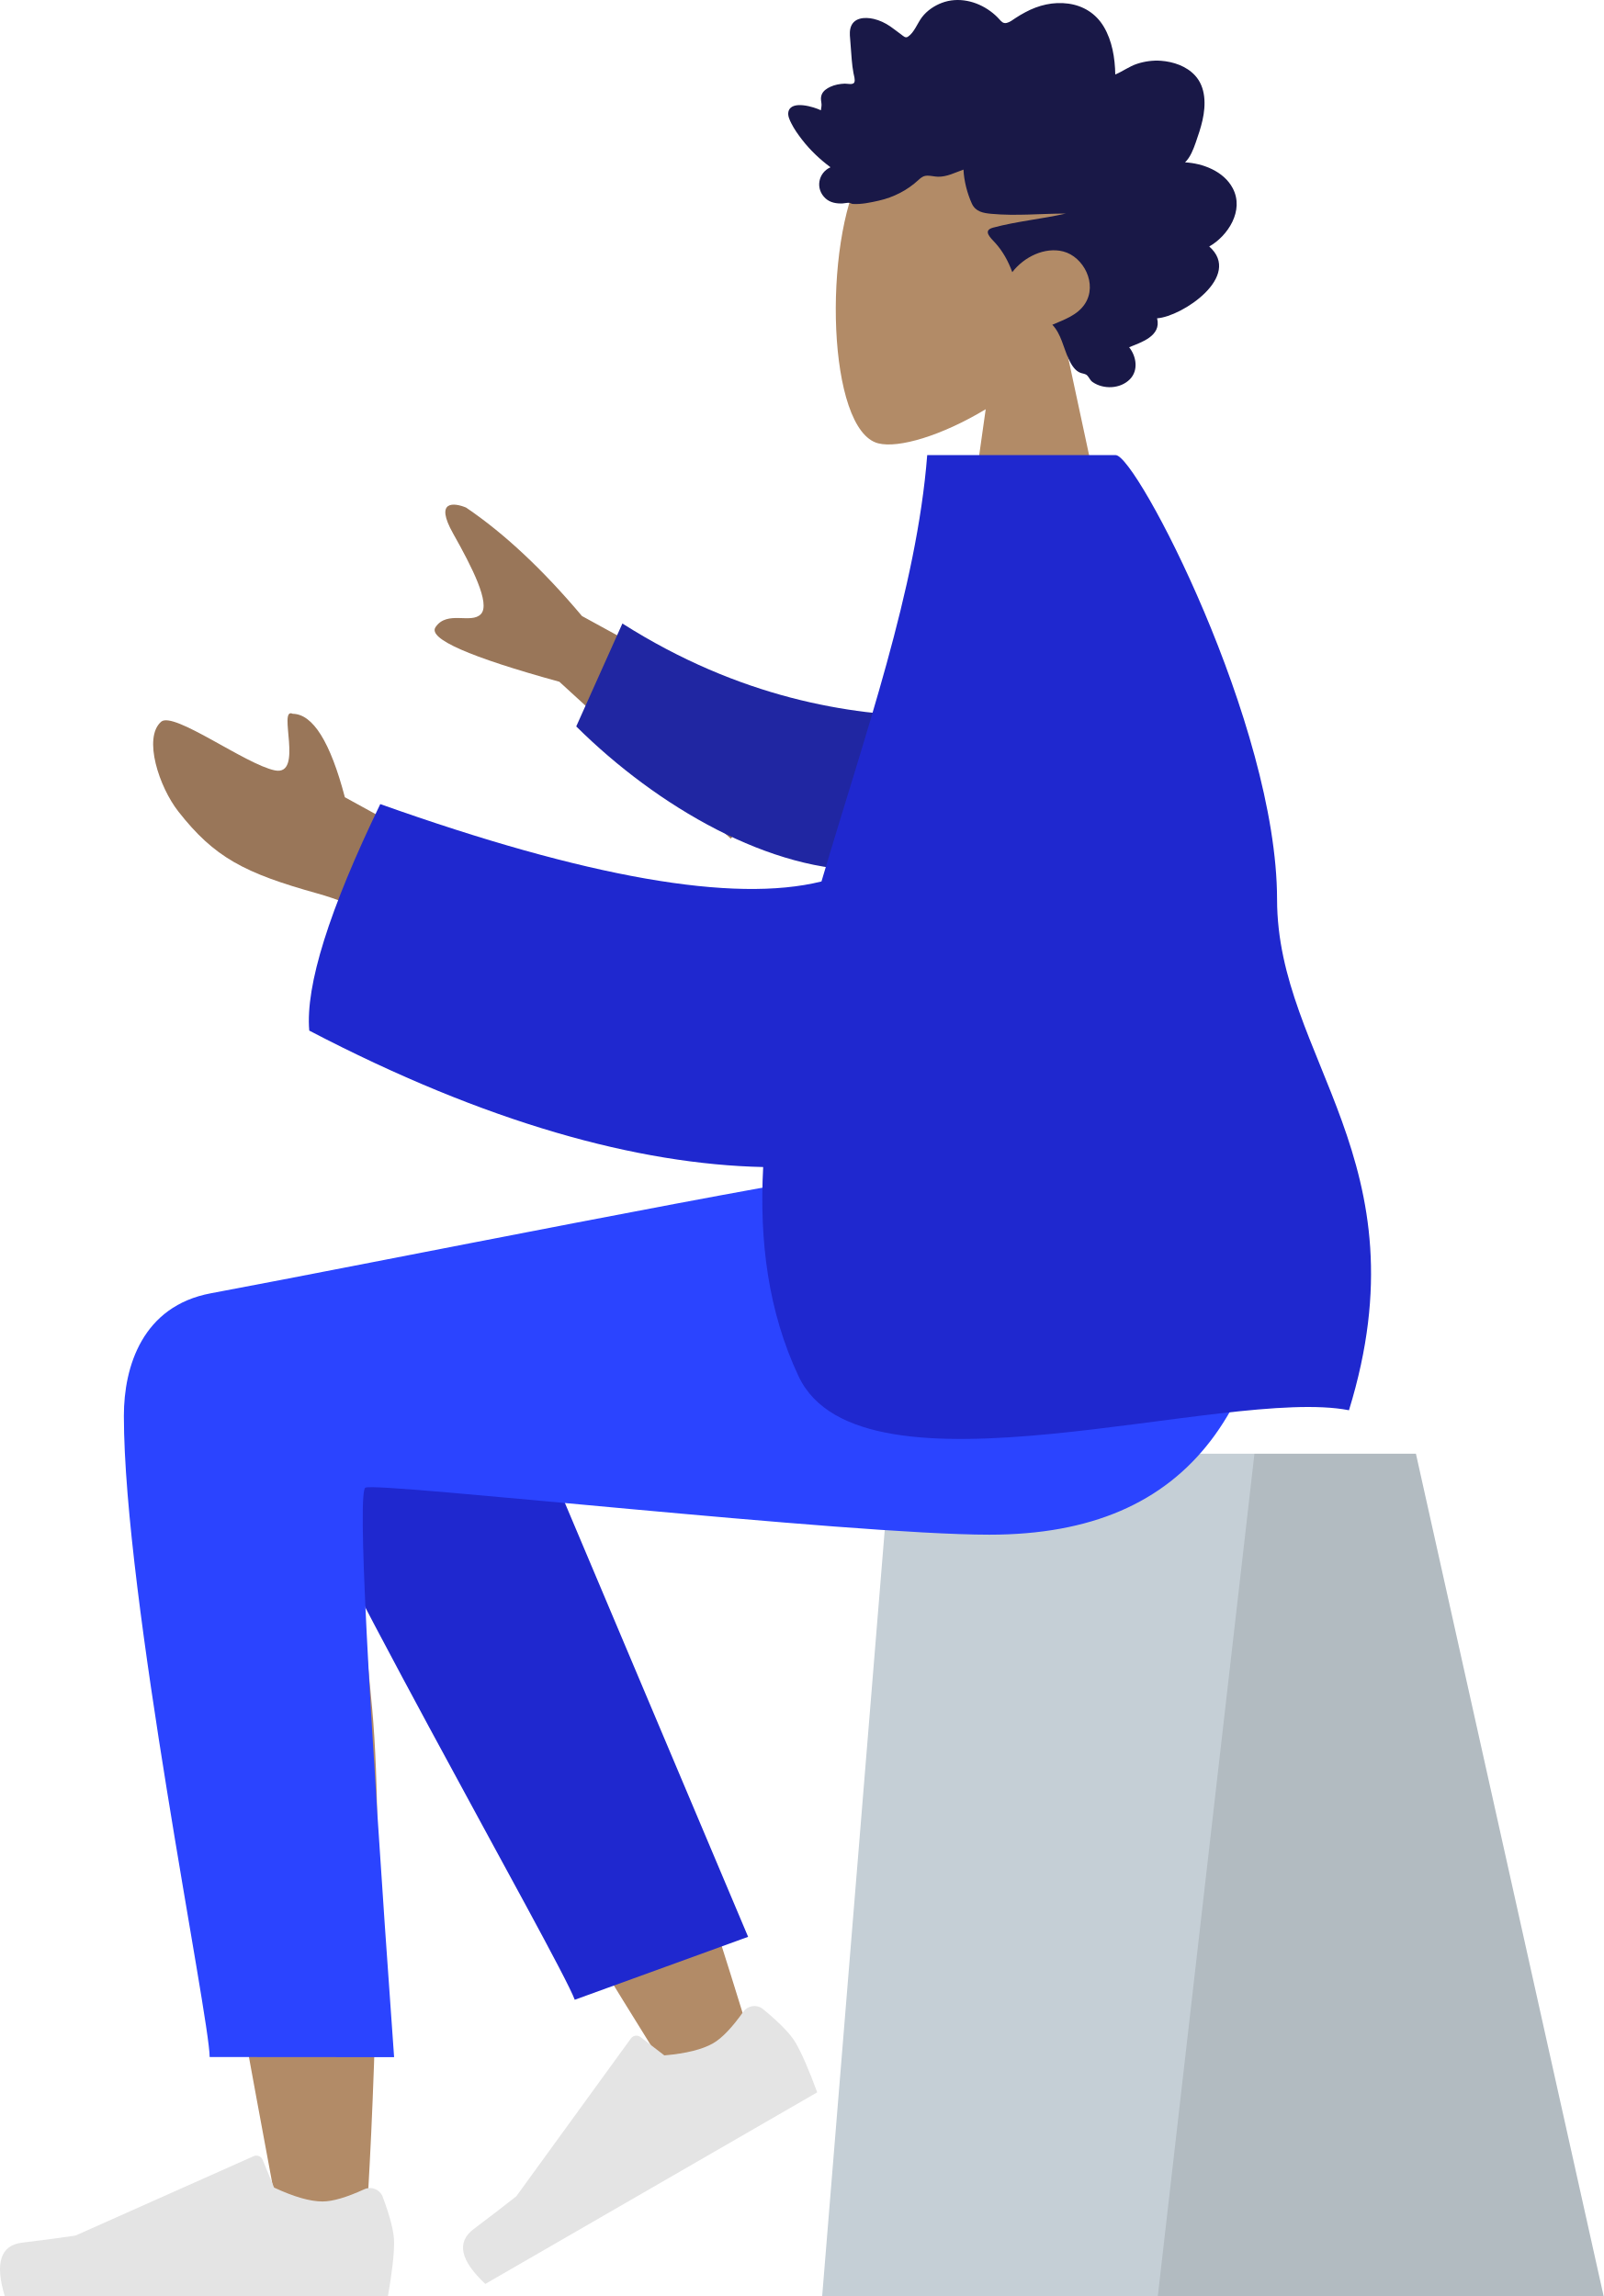
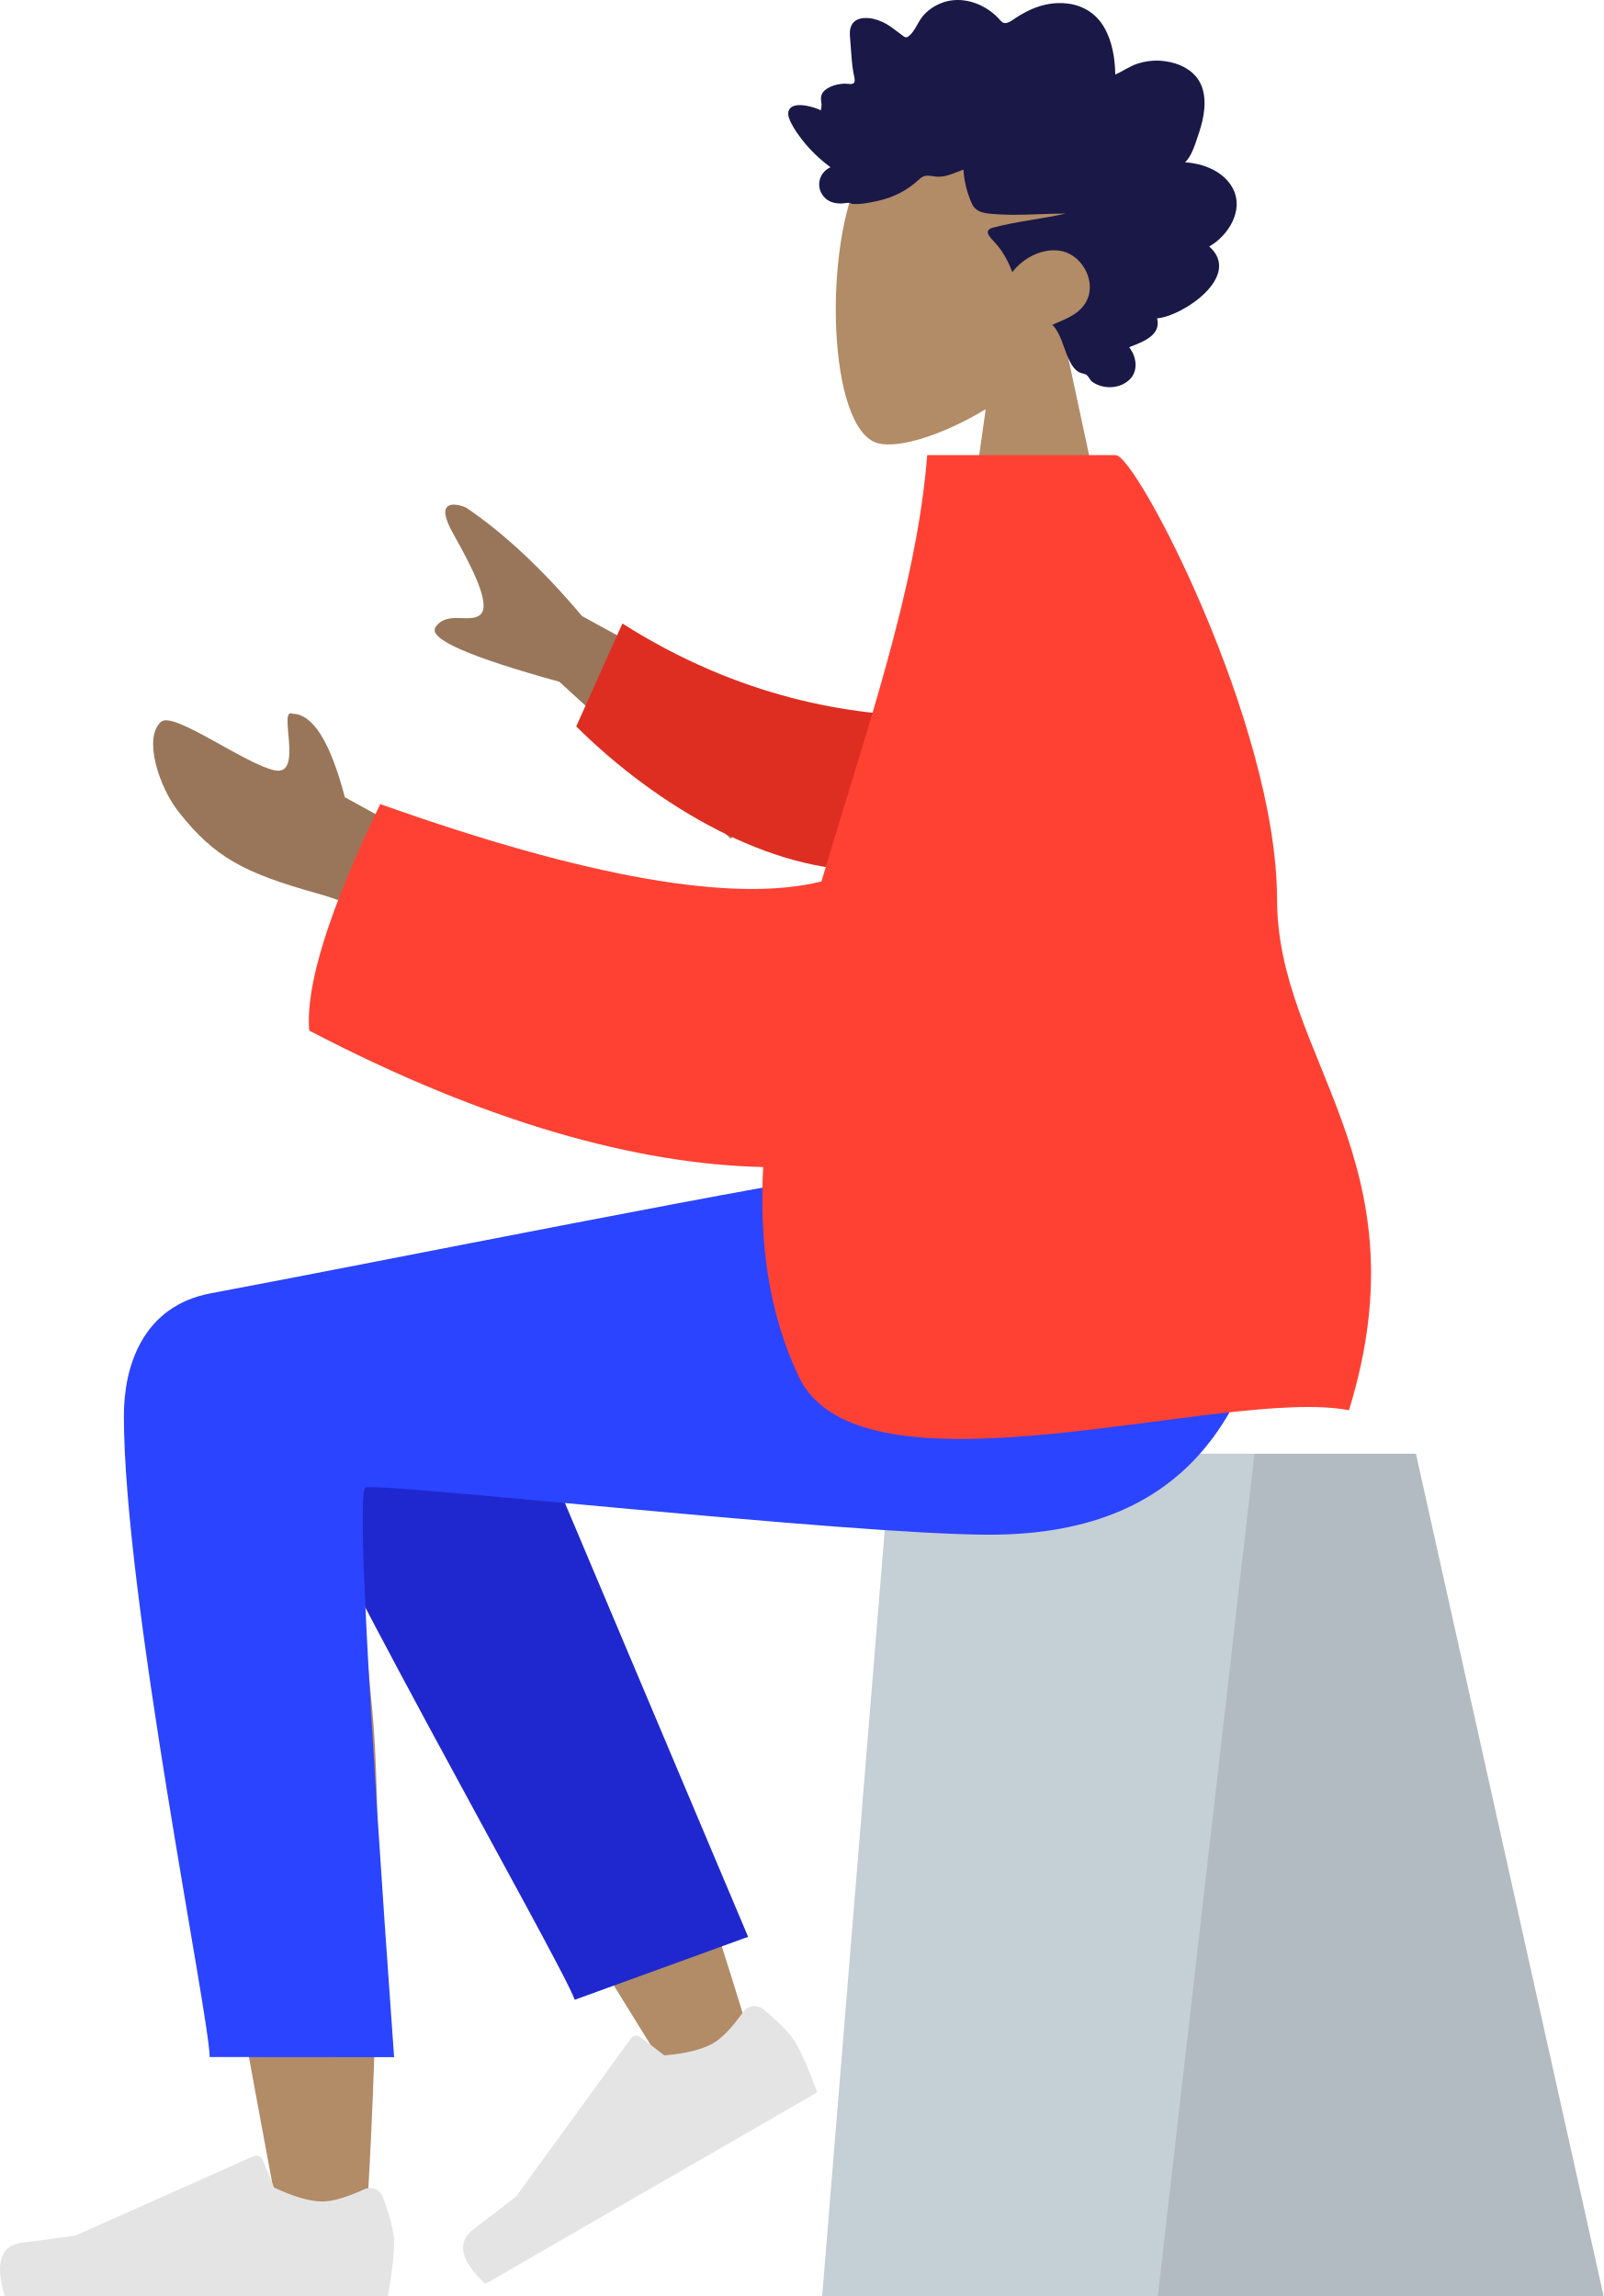
<svg xmlns="http://www.w3.org/2000/svg" width="236" height="338" viewBox="0 0 236 338" fill="none">
  <path fill-rule="evenodd" clip-rule="evenodd" d="M156.738 50.49C161.346 45.081 164.464 38.453 163.943 31.026C162.442 9.625 132.651 14.333 126.857 25.134C121.062 35.935 121.75 63.333 129.24 65.263C132.226 66.033 138.589 64.147 145.065 60.244L141 89H165L156.738 50.49Z" fill="#B28B67" />
  <path fill-rule="evenodd" clip-rule="evenodd" d="M174.407 23.902C175.182 23.134 175.605 22.037 175.97 20.996C176.35 19.914 176.719 18.822 176.972 17.696C177.475 15.447 177.48 12.86 175.876 11.114C174.589 9.713 172.658 9.085 170.876 8.948C169.689 8.857 168.469 9.024 167.331 9.398C166.202 9.769 165.229 10.509 164.134 10.968C164.092 8.544 163.677 6.008 162.447 3.938C161.264 1.947 159.378 0.829 157.229 0.534C155.024 0.23 152.846 0.746 150.872 1.814C150.378 2.081 149.888 2.361 149.419 2.678C149.027 2.944 148.619 3.264 148.159 3.372C147.645 3.492 147.391 3.196 147.058 2.821C146.666 2.382 146.226 1.996 145.76 1.653C143.698 0.137 140.993 -0.486 138.604 0.423C137.504 0.841 136.433 1.552 135.687 2.531C135.021 3.404 134.546 4.789 133.628 5.398C133.238 5.656 132.963 5.314 132.608 5.061C132.075 4.681 131.566 4.262 131.027 3.892C130.269 3.373 129.448 2.985 128.57 2.781C127.283 2.484 125.506 2.553 125.138 4.238C125 4.871 125.106 5.548 125.15 6.186C125.211 7.061 125.275 7.936 125.351 8.811C125.409 9.474 125.482 10.116 125.607 10.767C125.674 11.115 125.883 11.763 125.734 12.111C125.548 12.546 124.689 12.298 124.321 12.313C123.596 12.343 122.868 12.47 122.197 12.78C121.678 13.021 121.131 13.374 120.912 13.969C120.777 14.335 120.813 14.711 120.876 15.088C120.953 15.539 120.865 15.779 120.808 16.235C119.834 15.755 116.459 14.69 116.035 16.435C115.893 17.016 116.215 17.673 116.461 18.163C116.892 19.023 117.457 19.809 118.034 20.558C119.239 22.121 120.677 23.47 122.224 24.623C120.411 25.429 119.938 27.806 121.507 29.222C122.2 29.848 123.132 29.987 124.006 29.947C124.326 29.932 124.787 29.809 125.039 29.865C125.175 29.895 125.32 30.01 125.507 30.023C126.741 30.107 128.134 29.81 129.34 29.536C131.488 29.048 133.523 28.03 135.184 26.48C135.61 26.082 135.962 25.853 136.536 25.859C137.038 25.864 137.532 26.002 138.034 26.015C139.362 26.048 140.56 25.399 141.794 24.966C141.87 26.633 142.345 28.469 143.026 29.969C143.582 31.192 144.743 31.369 145.884 31.477C149.533 31.82 153.194 31.437 156.848 31.442C153.311 32.241 149.657 32.571 146.152 33.511C144.568 33.936 145.778 35.004 146.455 35.744C147.57 36.963 148.4 38.474 148.975 40.065C150.705 37.81 153.763 36.324 156.472 37.017C159.465 37.782 161.573 41.83 159.659 44.74C158.547 46.429 156.541 47.081 154.871 47.807C156.173 49.161 156.489 51.161 157.273 52.846C157.659 53.677 158.202 54.617 159.067 54.906C159.387 55.013 159.762 55.022 160.014 55.283C160.327 55.606 160.401 55.967 160.801 56.245C162.394 57.352 164.883 57.267 166.295 55.821C167.572 54.514 167.24 52.445 166.173 51.12C167.871 50.412 170.964 49.502 170.289 46.857C173.968 46.613 182.9 40.646 177.963 36.286C180.673 34.755 183.162 31.012 181.422 27.713C180.081 25.172 176.964 24.036 174.407 23.902Z" fill="#191847" />
  <path fill-rule="evenodd" clip-rule="evenodd" d="M208.377 214H131.123L121 338H236L208.377 214Z" fill="#C5CFD6" />
  <path fill-rule="evenodd" clip-rule="evenodd" d="M208.377 214H184.617L170.396 338H236L208.377 214Z" fill="black" fill-opacity="0.1" />
  <path fill-rule="evenodd" clip-rule="evenodd" d="M43.047 192.756C34.81 187.81 20.99 194.165 21 201.238C21.028 222.403 40.343 322.151 41.352 328.457C42.36 334.762 53.163 336.428 53.792 328.477C54.793 315.827 56.653 272.033 54.792 251.763C54.024 243.395 53.197 235.427 52.383 228.318C62.518 246.621 78.193 272.826 99.407 306.934L110.923 301.672C101.88 271.876 94.464 250.841 88.677 238.566C78.767 217.55 69.475 199.552 65.564 193.212C59.412 183.24 48.704 186.719 43.047 192.756Z" fill="#B28B67" />
  <path fill-rule="evenodd" clip-rule="evenodd" d="M110.1 285.125L70.573 191.487C61.103 176.255 34.554 194.587 37.783 203.422C45.114 223.479 82.4 288.414 84.585 294.39L110.1 285.125Z" fill="#1F28CF" />
  <path fill-rule="evenodd" clip-rule="evenodd" d="M112.296 295.767C114.758 297.794 116.359 299.45 117.101 300.734C118.002 302.296 119.058 304.725 120.267 308.021C118.456 309.067 102.174 318.467 71.422 336.222C67.73 332.759 67.155 330.07 69.696 328.157C72.238 326.243 74.335 324.629 75.988 323.315L92.848 300.087C93.172 299.64 93.798 299.54 94.245 299.865C94.252 299.87 94.26 299.876 94.267 299.882L97.77 302.579C100.984 302.299 103.382 301.702 104.965 300.788C106.251 300.045 107.727 298.501 109.394 296.154C110.033 295.253 111.281 295.041 112.182 295.681C112.221 295.708 112.259 295.737 112.296 295.767Z" fill="#E4E4E4" />
  <path fill-rule="evenodd" clip-rule="evenodd" d="M56.322 323.402C57.441 326.388 58 328.623 58 330.106C58 331.909 57.7 334.54 57.099 338C55.007 338 36.206 338 0.697 338C-0.769 333.154 0.077 330.539 3.235 330.152C6.393 329.766 9.016 329.417 11.105 329.106L37.32 317.419C37.824 317.194 38.416 317.421 38.641 317.925C38.644 317.934 38.648 317.942 38.652 317.951L40.337 322.039C43.26 323.403 45.636 324.085 47.463 324.085C48.948 324.085 50.999 323.485 53.615 322.285C54.62 321.825 55.807 322.266 56.267 323.27C56.287 323.313 56.305 323.357 56.322 323.402Z" fill="#E4E4E4" />
  <path fill-rule="evenodd" clip-rule="evenodd" d="M18.23 208.433C18.23 235 30.846 296.97 30.854 302.82L58 302.841C54.027 247.545 52.618 219.6 53.773 219.004C55.507 218.111 124.824 225.925 145.614 225.925C175.592 225.925 187.994 207.02 189 172H129.614C117.522 173.294 54.451 186.015 31.028 190.388C21 192.261 18.23 201.115 18.23 208.433Z" fill="#2B44FF" />
  <path fill-rule="evenodd" clip-rule="evenodd" d="M120.362 109.7L85.652 90.69C79.88 83.835 74.193 78.512 68.591 74.72C66.879 74.005 63.886 73.573 66.685 78.541C69.485 83.51 72.206 88.863 70.78 90.394C69.353 91.924 65.797 89.786 64.096 92.329C62.961 94.025 69.037 96.704 82.323 100.365L107.544 123.458L120.362 109.7ZM66 125.74L50.754 117.364C48.614 109.224 46.057 105.128 43.082 105.077C40.796 104.014 44.776 114.3 40.444 113.408C36.111 112.516 25.536 104.651 23.714 106.248C21.018 108.61 23.422 115.864 26.254 119.473C31.547 126.218 35.929 128.524 46.762 131.544C52.425 133.123 58.549 136.289 65.132 141.04L66 125.74Z" fill="#997659" />
-   <path fill-rule="evenodd" clip-rule="evenodd" d="M137.266 105.465C125.108 105.337 108.896 102.769 91.597 91.789L84.804 106.939C96.736 118.78 113.514 128.51 128.184 128.098C139.745 127.773 145.653 113.789 137.266 105.465Z" fill="#2026A2" />
-   <path fill-rule="evenodd" clip-rule="evenodd" d="M120.896 129.761C107.989 132.98 86.345 129.184 55.964 118.373C48.428 133.964 44.945 145.078 45.513 151.717C71.576 165.331 93.913 171.401 112.317 171.802C111.732 182.721 113.061 193.112 117.526 202.606C126.705 222.124 180.455 204.048 198.527 207.606C209.845 170.851 187.962 155.914 187.944 132.397C187.925 106.642 167.246 67 164.203 67H136.456C134.925 86.669 127.22 108.346 120.896 129.761Z" fill="#1F28CF" />
+   <path fill-rule="evenodd" clip-rule="evenodd" d="M137.266 105.465C125.108 105.337 108.896 102.769 91.597 91.789L84.804 106.939C96.736 118.78 113.514 128.51 128.184 128.098C139.745 127.773 145.653 113.789 137.266 105.465Z" fill="#DE2E21" />
+   <path fill-rule="evenodd" clip-rule="evenodd" d="M120.896 129.761C107.989 132.98 86.345 129.184 55.964 118.373C48.428 133.964 44.945 145.078 45.513 151.717C71.576 165.331 93.913 171.401 112.317 171.802C111.732 182.721 113.061 193.112 117.526 202.606C126.705 222.124 180.455 204.048 198.527 207.606C209.845 170.851 187.962 155.914 187.944 132.397C187.925 106.642 167.246 67 164.203 67H136.456C134.925 86.669 127.22 108.346 120.896 129.761Z" fill="#FF4133" />
</svg>
